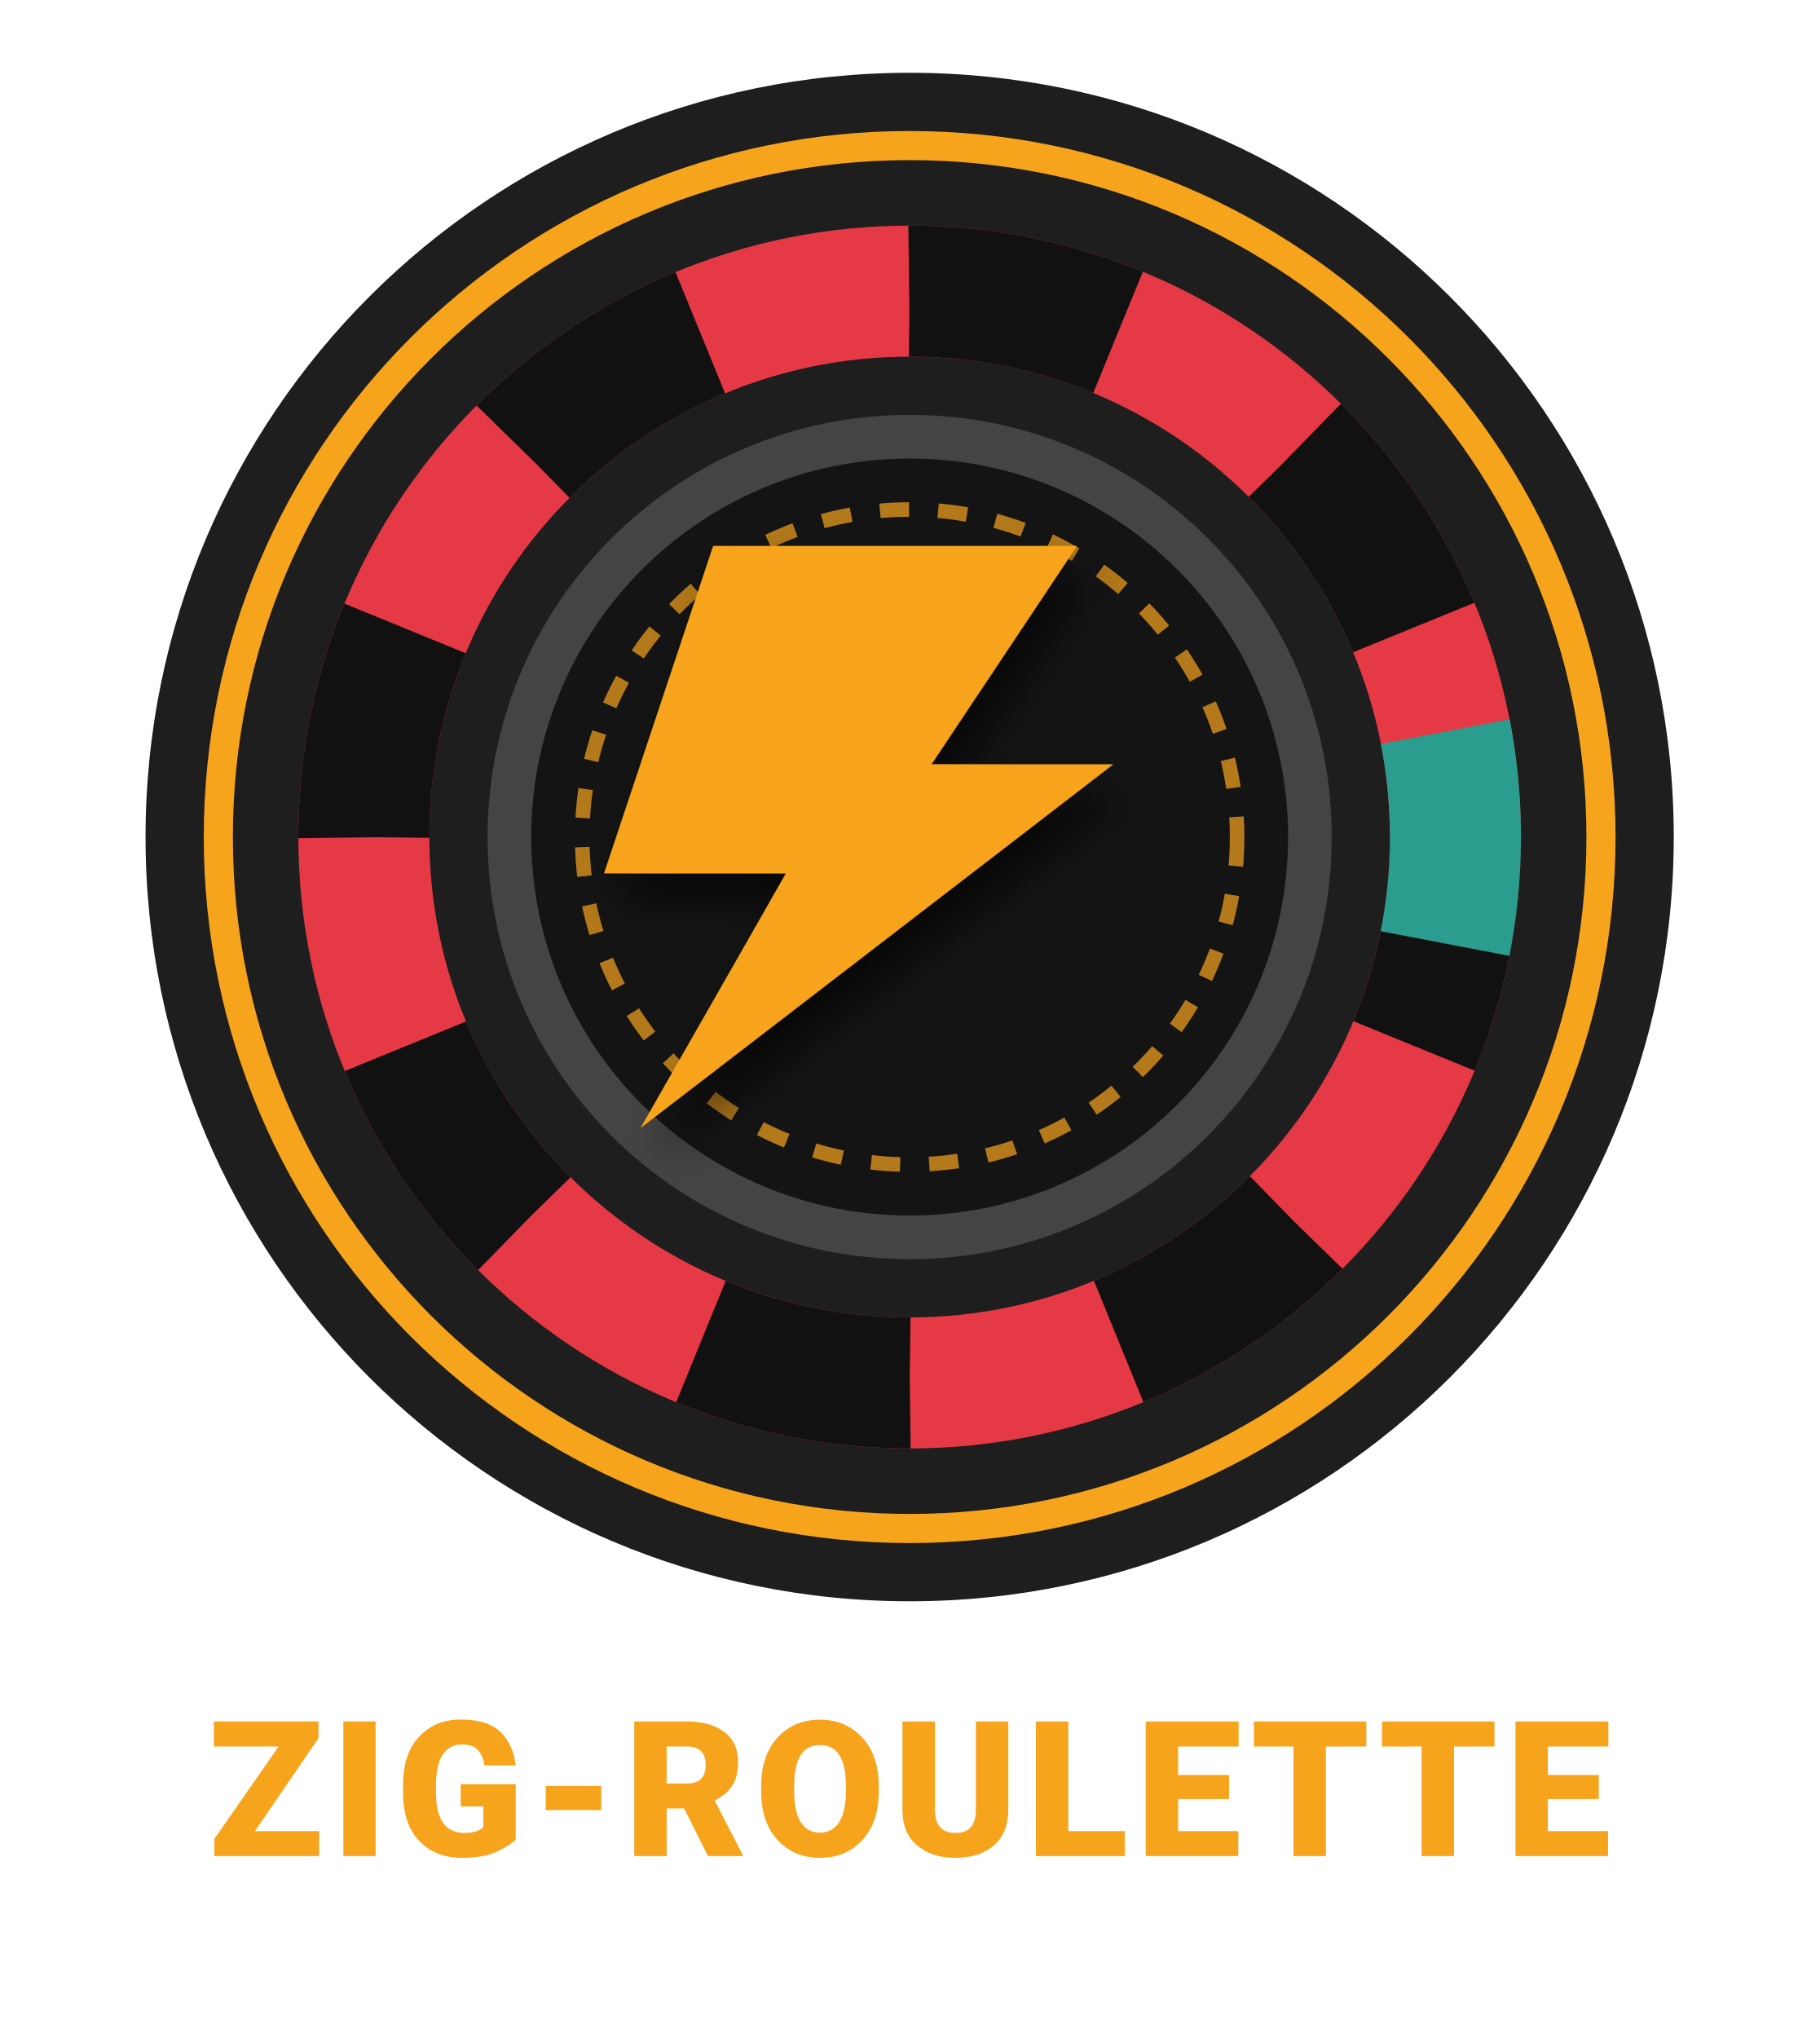
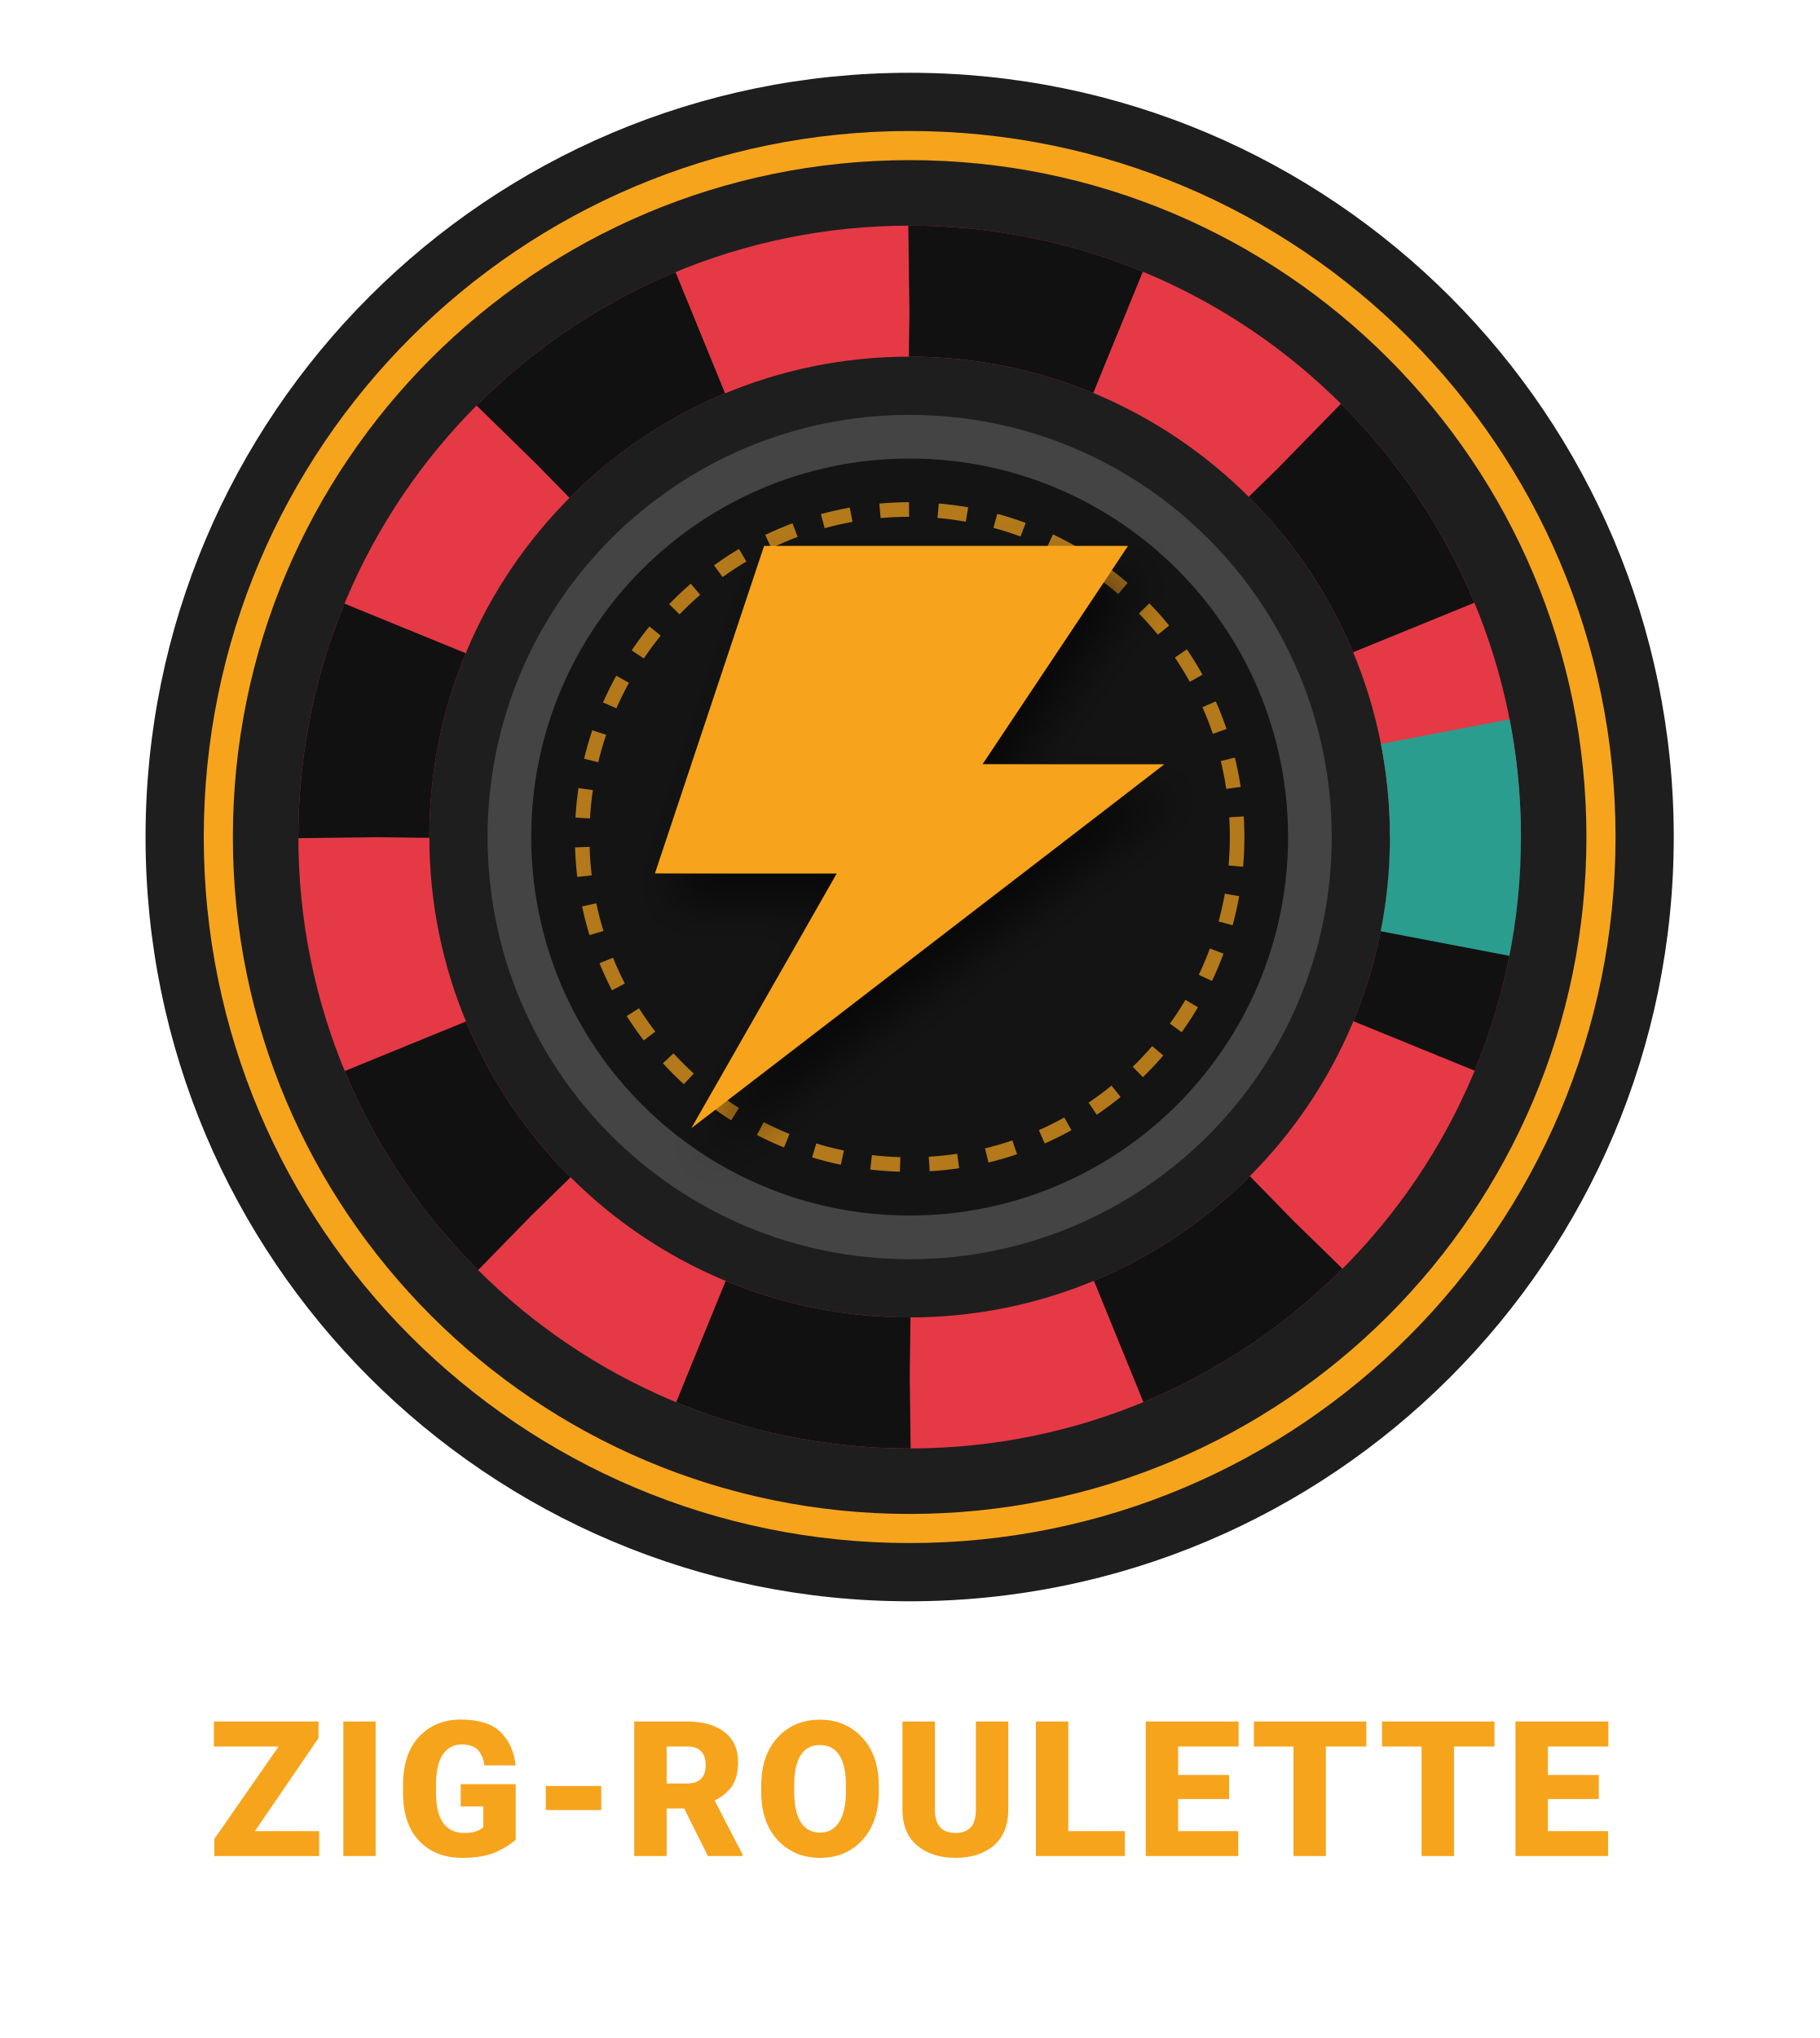
<svg xmlns="http://www.w3.org/2000/svg" viewBox="0 0 250 280" width="100%" height="100%">
  <defs>
    <filter id="shadow" x="-10%" y="-10%" width="130%" height="130%">
      <feDropShadow dx="2" dy="4" stdDeviation="3" flood-color="#000" flood-opacity="0.6" />
    </filter>
  </defs>
  <circle cx="125" cy="115" r="105" fill="#1e1e1e" />
  <circle cx="125" cy="115" r="95" fill="none" stroke="#F7A41D" stroke-width="4" />
  <circle cx="125" cy="115" r="75" fill="none" stroke="#e63946" stroke-width="18" />
  <circle cx="125" cy="115" r="75" fill="none" stroke="#111111" stroke-width="18" stroke-dasharray="29.45 29.45" />
  <circle cx="125" cy="115" r="75" fill="none" stroke="#2a9d8f" stroke-width="18" stroke-dasharray="29.45 442" stroke-dashoffset="14.725" />
  <circle cx="125" cy="115" r="55" fill="#141414" stroke="#444444" stroke-width="6" />
  <circle cx="125" cy="115" r="45" fill="none" stroke="#F7A41D" stroke-width="2" stroke-dasharray="4 4" opacity="0.7" />
-   <polygon points="98,75 148,75 128,105 153,105 88,155 108,120 83,120" fill="#F7A41D" filter="url(#shadow)" />
+   <polygon points="105,75 155,75 135,105 160,105 95,155 115,120 90,120" fill="#F7A41D" filter="url(#shadow)" />
  <text x="125" y="255" font-family="'Segoe UI', Roboto, Helvetica, Arial, sans-serif" font-weight="900" font-size="26" fill="#F7A41D" text-anchor="middle" letter-spacing="1">ZIG-ROULETTE</text>
</svg>
